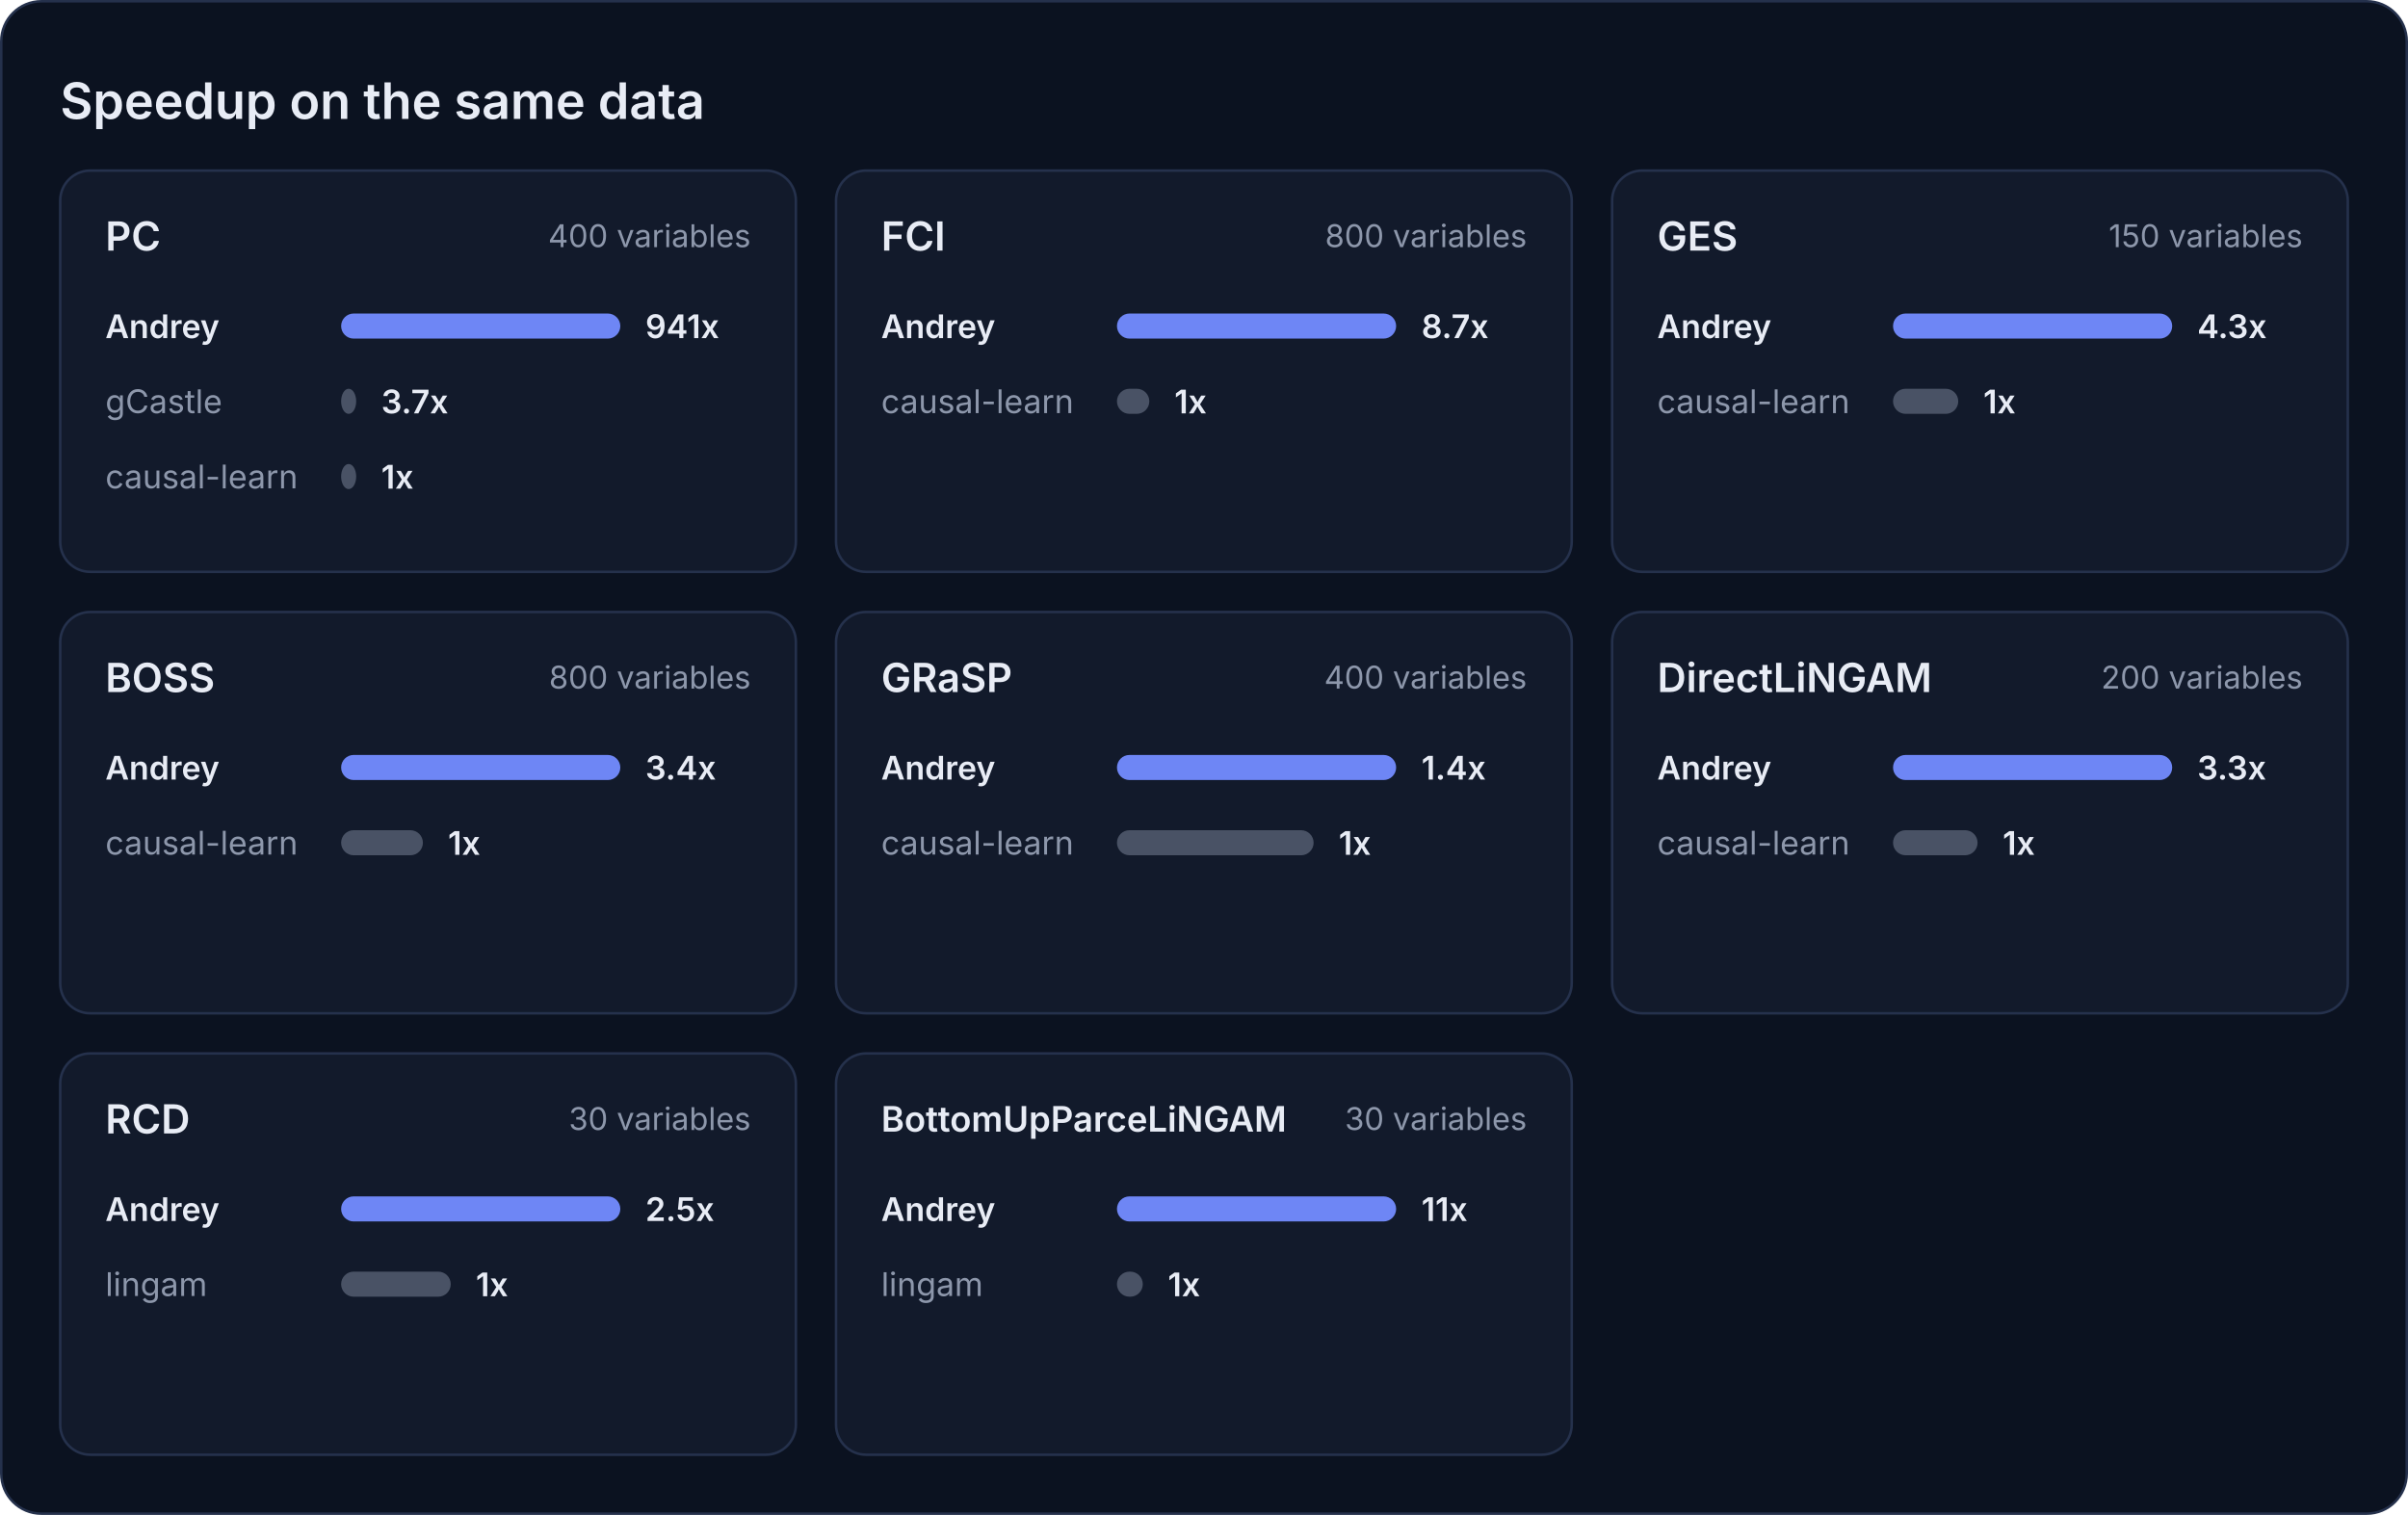
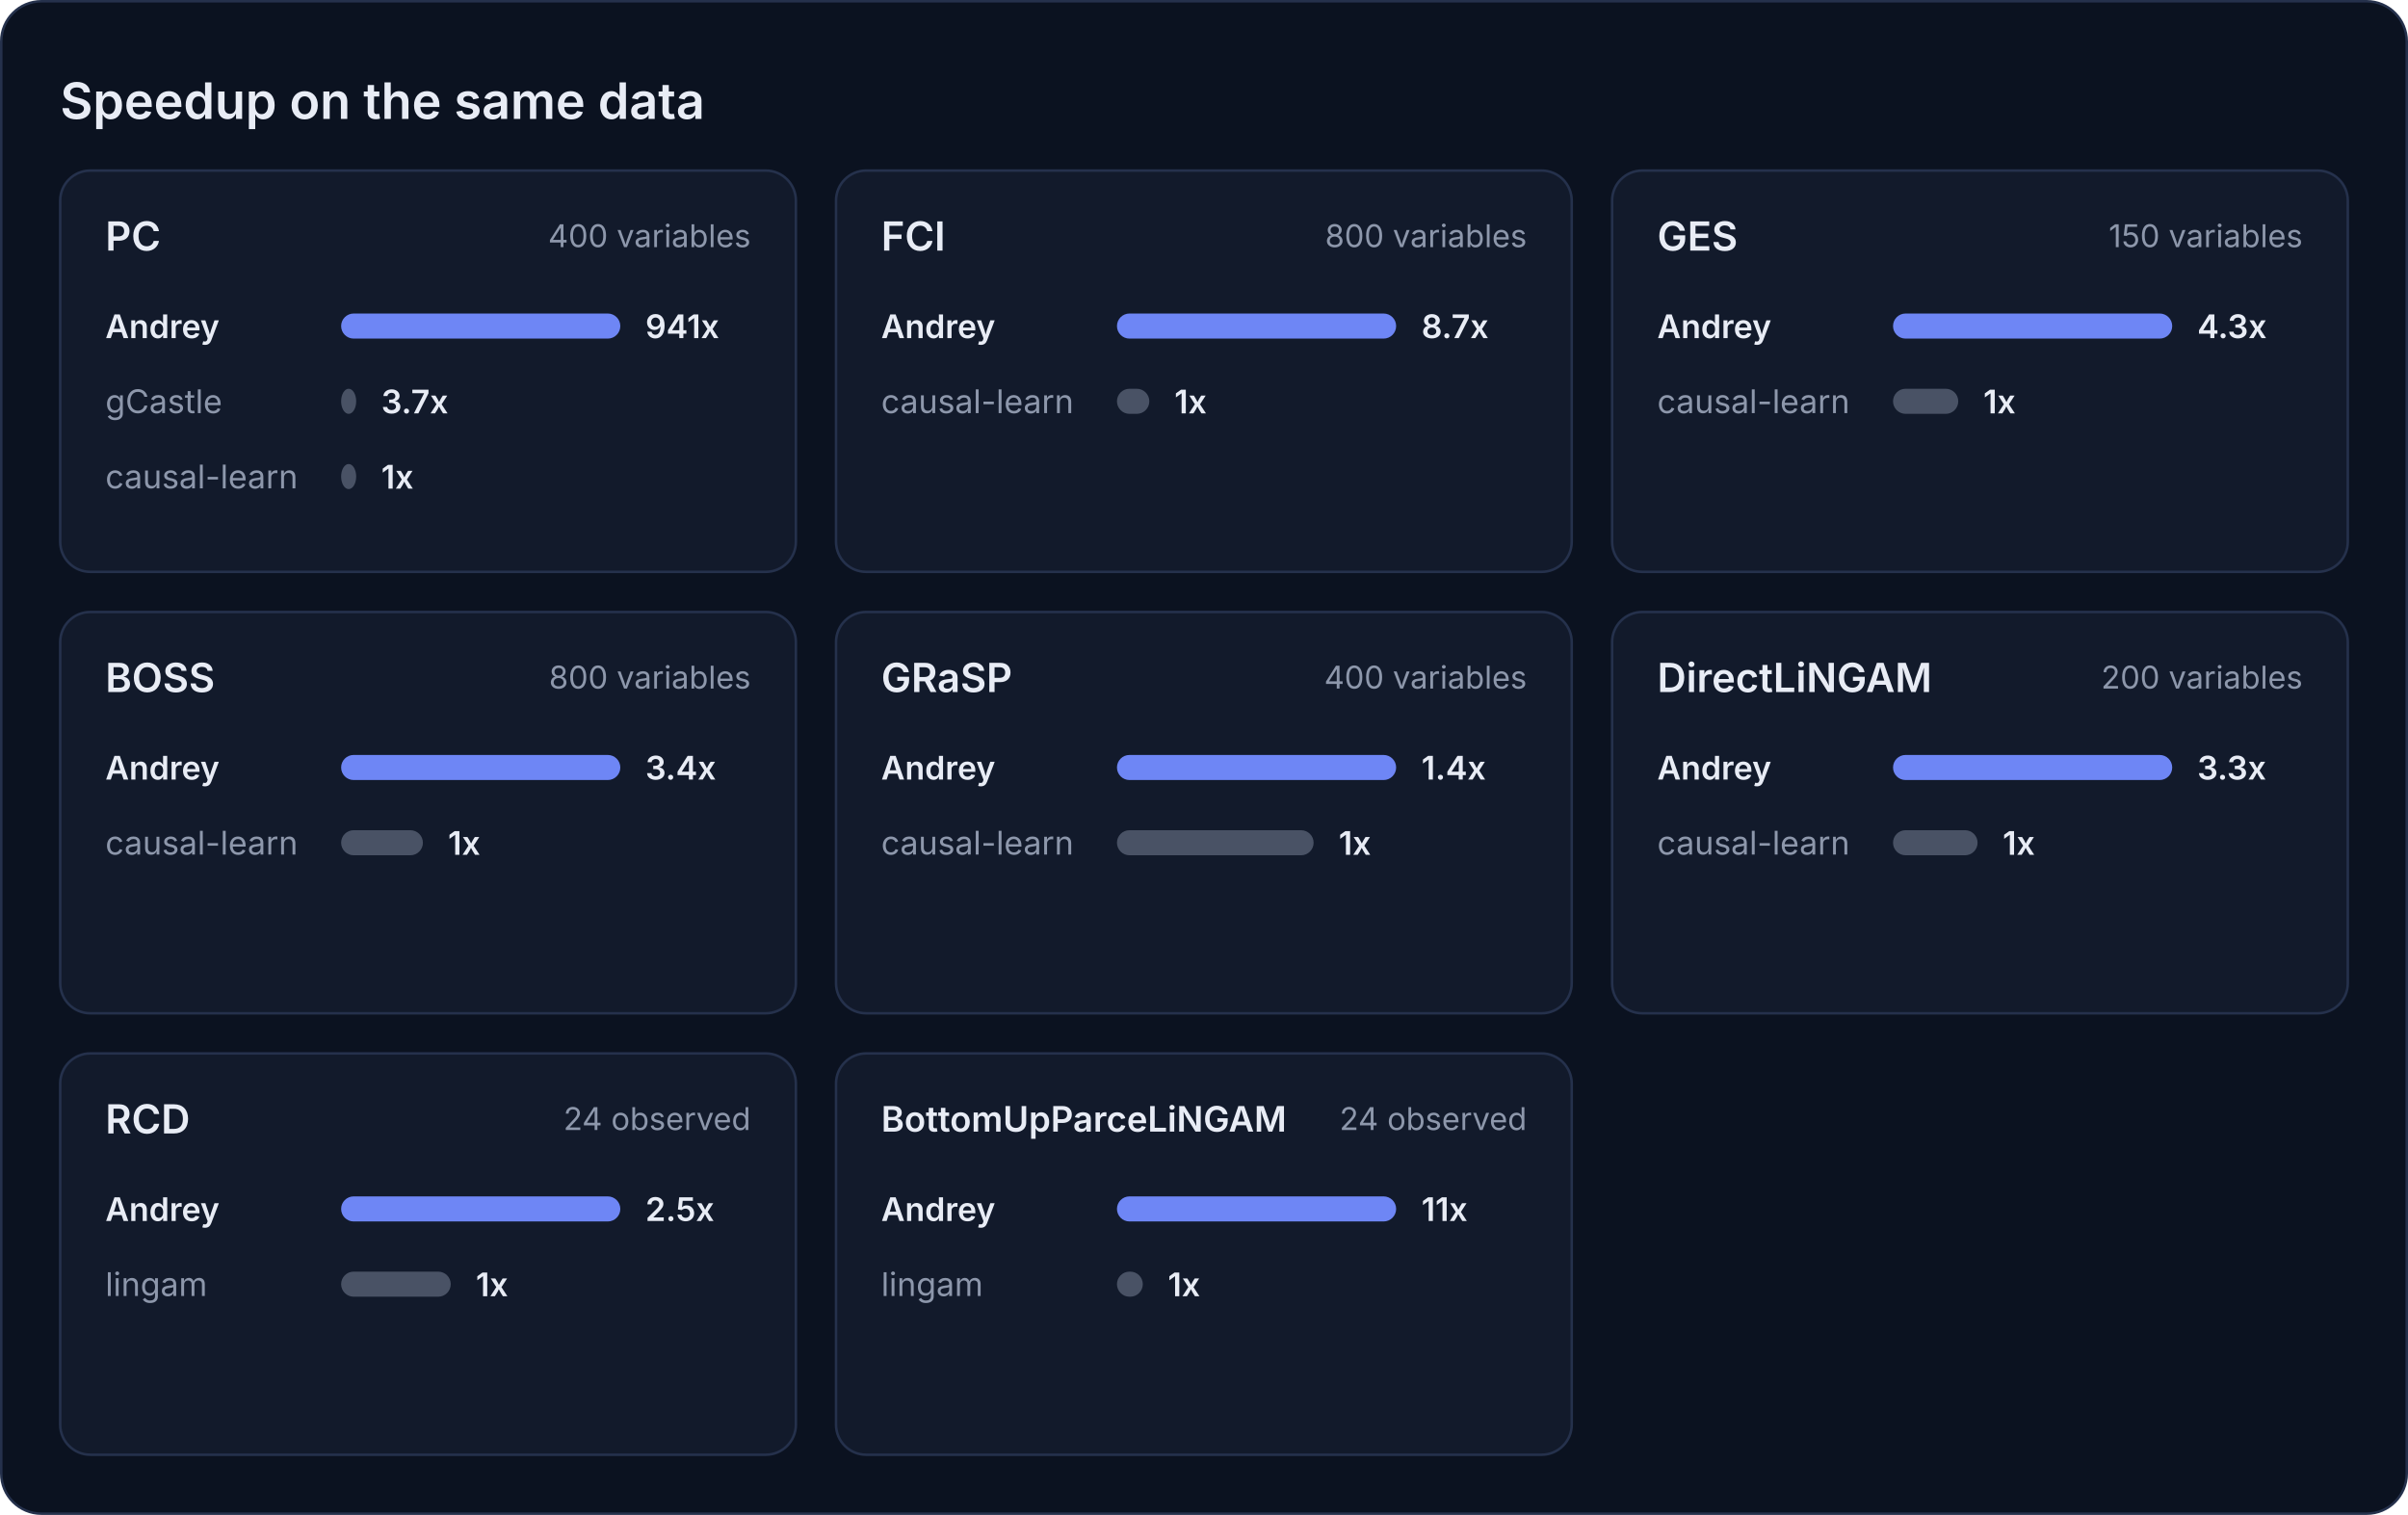
<svg xmlns="http://www.w3.org/2000/svg" width="960" height="604" viewBox="0 0 960 604" font-family="Inter, -apple-system, BlinkMacSystemFont, 'Segoe UI', Helvetica, Arial, sans-serif" role="img" aria-labelledby="chart-title chart-desc">
  <rect x="0.5" y="0.5" width="959" height="603" rx="16" fill="#0b1220" stroke="#25314c" />
  <text x="24.0" y="40.0" font-size="20" font-weight="600" fill="#e8ecf5" text-anchor="start" dominant-baseline="middle">Speedup on the same data</text>
  <rect x="24.0" y="68.0" width="293.3" height="160" rx="12" fill="#121a2b" stroke="#25314c" />
  <text x="42.0" y="94.0" font-size="16" font-weight="600" fill="#e8ecf5" text-anchor="start" dominant-baseline="middle">PC</text>
  <text x="299.3" y="94.0" font-size="12.5" font-weight="400" fill="#8d97ab" text-anchor="end" dominant-baseline="middle">400 variables</text>
  <text x="42.0" y="130.0" font-size="13" font-weight="600" fill="#e8ecf5" text-anchor="start" dominant-baseline="middle">Andrey</text>
  <rect x="136.0" y="125.0" width="111.3" height="10" rx="5" fill="#6e86f5" />
  <text x="257.3" y="130.0" font-size="13" font-weight="600" fill="#e8ecf5" text-anchor="start" dominant-baseline="middle">941x</text>
  <text x="42.0" y="160.0" font-size="13" font-weight="400" fill="#8d97ab" text-anchor="start" dominant-baseline="middle">gCastle</text>
  <rect x="136.0" y="155.0" width="6.0" height="10" rx="5" fill="#8d97ab" fill-opacity="0.45" />
  <text x="152.0" y="160.0" font-size="13" font-weight="600" fill="#e8ecf5" text-anchor="start" dominant-baseline="middle">3.7x</text>
  <text x="42.0" y="190.0" font-size="13" font-weight="400" fill="#8d97ab" text-anchor="start" dominant-baseline="middle">causal-learn</text>
  <rect x="136.0" y="185.0" width="6.0" height="10" rx="5" fill="#8d97ab" fill-opacity="0.45" />
  <text x="152.0" y="190.0" font-size="13" font-weight="600" fill="#e8ecf5" text-anchor="start" dominant-baseline="middle">1x</text>
  <rect x="333.3" y="68.0" width="293.3" height="160" rx="12" fill="#121a2b" stroke="#25314c" />
  <text x="351.3" y="94.0" font-size="16" font-weight="600" fill="#e8ecf5" text-anchor="start" dominant-baseline="middle">FCI</text>
  <text x="608.7" y="94.0" font-size="12.5" font-weight="400" fill="#8d97ab" text-anchor="end" dominant-baseline="middle">800 variables</text>
  <text x="351.3" y="130.0" font-size="13" font-weight="600" fill="#e8ecf5" text-anchor="start" dominant-baseline="middle">Andrey</text>
  <rect x="445.3" y="125.0" width="111.3" height="10" rx="5" fill="#6e86f5" />
  <text x="566.7" y="130.0" font-size="13" font-weight="600" fill="#e8ecf5" text-anchor="start" dominant-baseline="middle">8.7x</text>
  <text x="351.3" y="160.0" font-size="13" font-weight="400" fill="#8d97ab" text-anchor="start" dominant-baseline="middle">causal-learn</text>
  <rect x="445.3" y="155.0" width="12.9" height="10" rx="5" fill="#8d97ab" fill-opacity="0.45" />
  <text x="468.2" y="160.0" font-size="13" font-weight="600" fill="#e8ecf5" text-anchor="start" dominant-baseline="middle">1x</text>
  <rect x="642.7" y="68.0" width="293.3" height="160" rx="12" fill="#121a2b" stroke="#25314c" />
  <text x="660.7" y="94.0" font-size="16" font-weight="600" fill="#e8ecf5" text-anchor="start" dominant-baseline="middle">GES</text>
  <text x="918.0" y="94.0" font-size="12.5" font-weight="400" fill="#8d97ab" text-anchor="end" dominant-baseline="middle">150 variables</text>
  <text x="660.7" y="130.0" font-size="13" font-weight="600" fill="#e8ecf5" text-anchor="start" dominant-baseline="middle">Andrey</text>
  <rect x="754.7" y="125.0" width="111.3" height="10" rx="5" fill="#6e86f5" />
  <text x="876.0" y="130.0" font-size="13" font-weight="600" fill="#e8ecf5" text-anchor="start" dominant-baseline="middle">4.3x</text>
  <text x="660.7" y="160.0" font-size="13" font-weight="400" fill="#8d97ab" text-anchor="start" dominant-baseline="middle">causal-learn</text>
  <rect x="754.7" y="155.0" width="26.0" height="10" rx="5" fill="#8d97ab" fill-opacity="0.45" />
  <text x="790.7" y="160.0" font-size="13" font-weight="600" fill="#e8ecf5" text-anchor="start" dominant-baseline="middle">1x</text>
  <rect x="24.0" y="244.0" width="293.3" height="160" rx="12" fill="#121a2b" stroke="#25314c" />
  <text x="42.0" y="270.0" font-size="16" font-weight="600" fill="#e8ecf5" text-anchor="start" dominant-baseline="middle">BOSS</text>
  <text x="299.3" y="270.0" font-size="12.5" font-weight="400" fill="#8d97ab" text-anchor="end" dominant-baseline="middle">800 variables</text>
  <text x="42.0" y="306.0" font-size="13" font-weight="600" fill="#e8ecf5" text-anchor="start" dominant-baseline="middle">Andrey</text>
  <rect x="136.0" y="301.0" width="111.3" height="10" rx="5" fill="#6e86f5" />
  <text x="257.3" y="306.0" font-size="13" font-weight="600" fill="#e8ecf5" text-anchor="start" dominant-baseline="middle">3.4x</text>
  <text x="42.0" y="336.0" font-size="13" font-weight="400" fill="#8d97ab" text-anchor="start" dominant-baseline="middle">causal-learn</text>
  <rect x="136.0" y="331.0" width="32.6" height="10" rx="5" fill="#8d97ab" fill-opacity="0.45" />
  <text x="178.6" y="336.0" font-size="13" font-weight="600" fill="#e8ecf5" text-anchor="start" dominant-baseline="middle">1x</text>
  <rect x="333.3" y="244.0" width="293.3" height="160" rx="12" fill="#121a2b" stroke="#25314c" />
  <text x="351.3" y="270.0" font-size="16" font-weight="600" fill="#e8ecf5" text-anchor="start" dominant-baseline="middle">GRaSP</text>
  <text x="608.7" y="270.0" font-size="12.5" font-weight="400" fill="#8d97ab" text-anchor="end" dominant-baseline="middle">400 variables</text>
  <text x="351.3" y="306.0" font-size="13" font-weight="600" fill="#e8ecf5" text-anchor="start" dominant-baseline="middle">Andrey</text>
  <rect x="445.3" y="301.0" width="111.3" height="10" rx="5" fill="#6e86f5" />
  <text x="566.7" y="306.0" font-size="13" font-weight="600" fill="#e8ecf5" text-anchor="start" dominant-baseline="middle">1.4x</text>
  <text x="351.3" y="336.0" font-size="13" font-weight="400" fill="#8d97ab" text-anchor="start" dominant-baseline="middle">causal-learn</text>
  <rect x="445.3" y="331.0" width="78.4" height="10" rx="5" fill="#8d97ab" fill-opacity="0.45" />
  <text x="533.7" y="336.0" font-size="13" font-weight="600" fill="#e8ecf5" text-anchor="start" dominant-baseline="middle">1x</text>
  <rect x="642.7" y="244.0" width="293.3" height="160" rx="12" fill="#121a2b" stroke="#25314c" />
  <text x="660.7" y="270.0" font-size="16" font-weight="600" fill="#e8ecf5" text-anchor="start" dominant-baseline="middle">DirectLiNGAM</text>
  <text x="918.0" y="270.0" font-size="12.5" font-weight="400" fill="#8d97ab" text-anchor="end" dominant-baseline="middle">200 variables</text>
  <text x="660.7" y="306.0" font-size="13" font-weight="600" fill="#e8ecf5" text-anchor="start" dominant-baseline="middle">Andrey</text>
  <rect x="754.7" y="301.0" width="111.3" height="10" rx="5" fill="#6e86f5" />
  <text x="876.0" y="306.0" font-size="13" font-weight="600" fill="#e8ecf5" text-anchor="start" dominant-baseline="middle">3.3x</text>
  <text x="660.7" y="336.0" font-size="13" font-weight="400" fill="#8d97ab" text-anchor="start" dominant-baseline="middle">causal-learn</text>
  <rect x="754.7" y="331.0" width="33.7" height="10" rx="5" fill="#8d97ab" fill-opacity="0.45" />
  <text x="798.4" y="336.0" font-size="13" font-weight="600" fill="#e8ecf5" text-anchor="start" dominant-baseline="middle">1x</text>
  <rect x="24.0" y="420.0" width="293.3" height="160" rx="12" fill="#121a2b" stroke="#25314c" />
  <text x="42.0" y="446.0" font-size="16" font-weight="600" fill="#e8ecf5" text-anchor="start" dominant-baseline="middle">RCD</text>
-   <text x="299.3" y="446.0" font-size="12.5" font-weight="400" fill="#8d97ab" text-anchor="end" dominant-baseline="middle">30 variables</text>
+   <text x="299.3" y="446.0" font-size="12.5" font-weight="400" fill="#8d97ab" text-anchor="end" dominant-baseline="middle">24 observed</text>
  <text x="42.0" y="482.0" font-size="13" font-weight="600" fill="#e8ecf5" text-anchor="start" dominant-baseline="middle">Andrey</text>
  <rect x="136.0" y="477.0" width="111.3" height="10" rx="5" fill="#6e86f5" />
  <text x="257.3" y="482.0" font-size="13" font-weight="600" fill="#e8ecf5" text-anchor="start" dominant-baseline="middle">2.5x</text>
  <text x="42.0" y="512.0" font-size="13" font-weight="400" fill="#8d97ab" text-anchor="start" dominant-baseline="middle">lingam</text>
  <rect x="136.0" y="507.0" width="43.7" height="10" rx="5" fill="#8d97ab" fill-opacity="0.45" />
  <text x="189.7" y="512.0" font-size="13" font-weight="600" fill="#e8ecf5" text-anchor="start" dominant-baseline="middle">1x</text>
  <rect x="333.3" y="420.0" width="293.3" height="160" rx="12" fill="#121a2b" stroke="#25314c" />
  <text x="351.3" y="446.0" font-size="14" font-weight="600" fill="#e8ecf5" text-anchor="start" dominant-baseline="middle">BottomUpParceLiNGAM</text>
-   <text x="608.7" y="446.0" font-size="12.5" font-weight="400" fill="#8d97ab" text-anchor="end" dominant-baseline="middle">30 variables</text>
+   <text x="608.7" y="446.0" font-size="12.5" font-weight="400" fill="#8d97ab" text-anchor="end" dominant-baseline="middle">24 observed</text>
  <text x="351.3" y="482.0" font-size="13" font-weight="600" fill="#e8ecf5" text-anchor="start" dominant-baseline="middle">Andrey</text>
  <rect x="445.3" y="477.0" width="111.3" height="10" rx="5" fill="#6e86f5" />
  <text x="566.7" y="482.0" font-size="13" font-weight="600" fill="#e8ecf5" text-anchor="start" dominant-baseline="middle">11x</text>
  <text x="351.3" y="512.0" font-size="13" font-weight="400" fill="#8d97ab" text-anchor="start" dominant-baseline="middle">lingam</text>
  <rect x="445.3" y="507.0" width="10.3" height="10" rx="5" fill="#8d97ab" fill-opacity="0.45" />
  <text x="465.6" y="512.0" font-size="13" font-weight="600" fill="#e8ecf5" text-anchor="start" dominant-baseline="middle">1x</text>
</svg>
